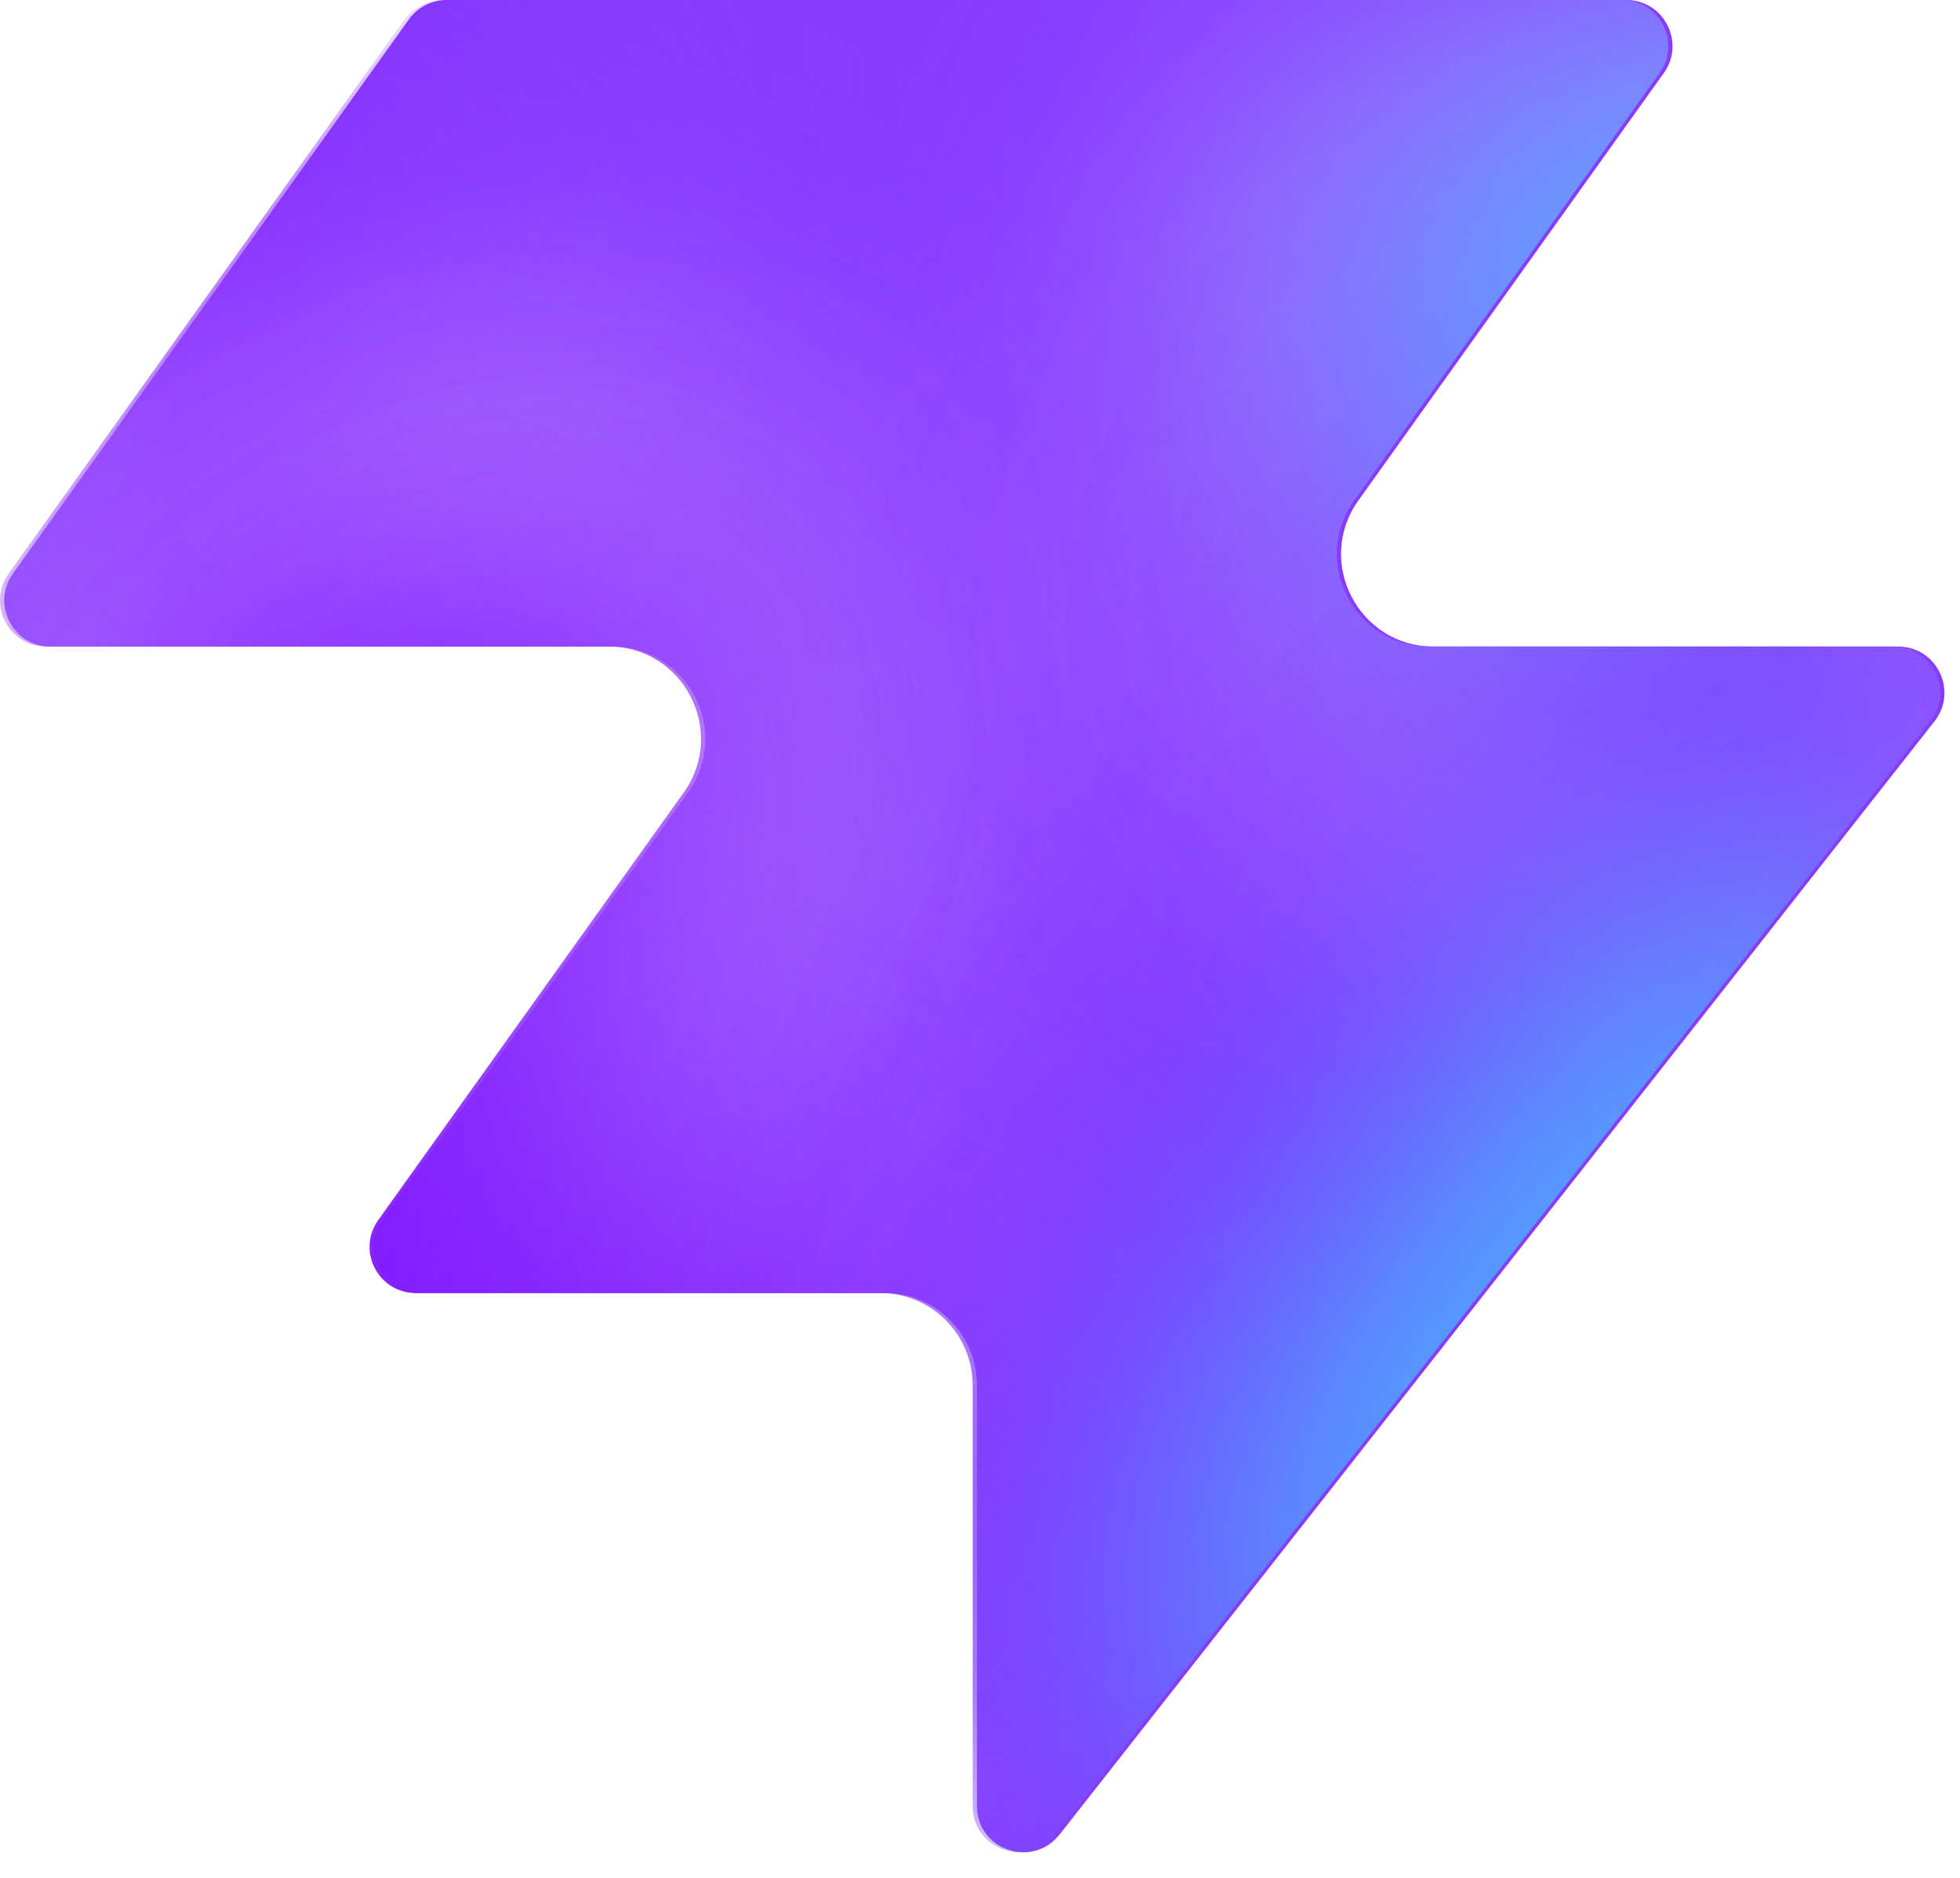
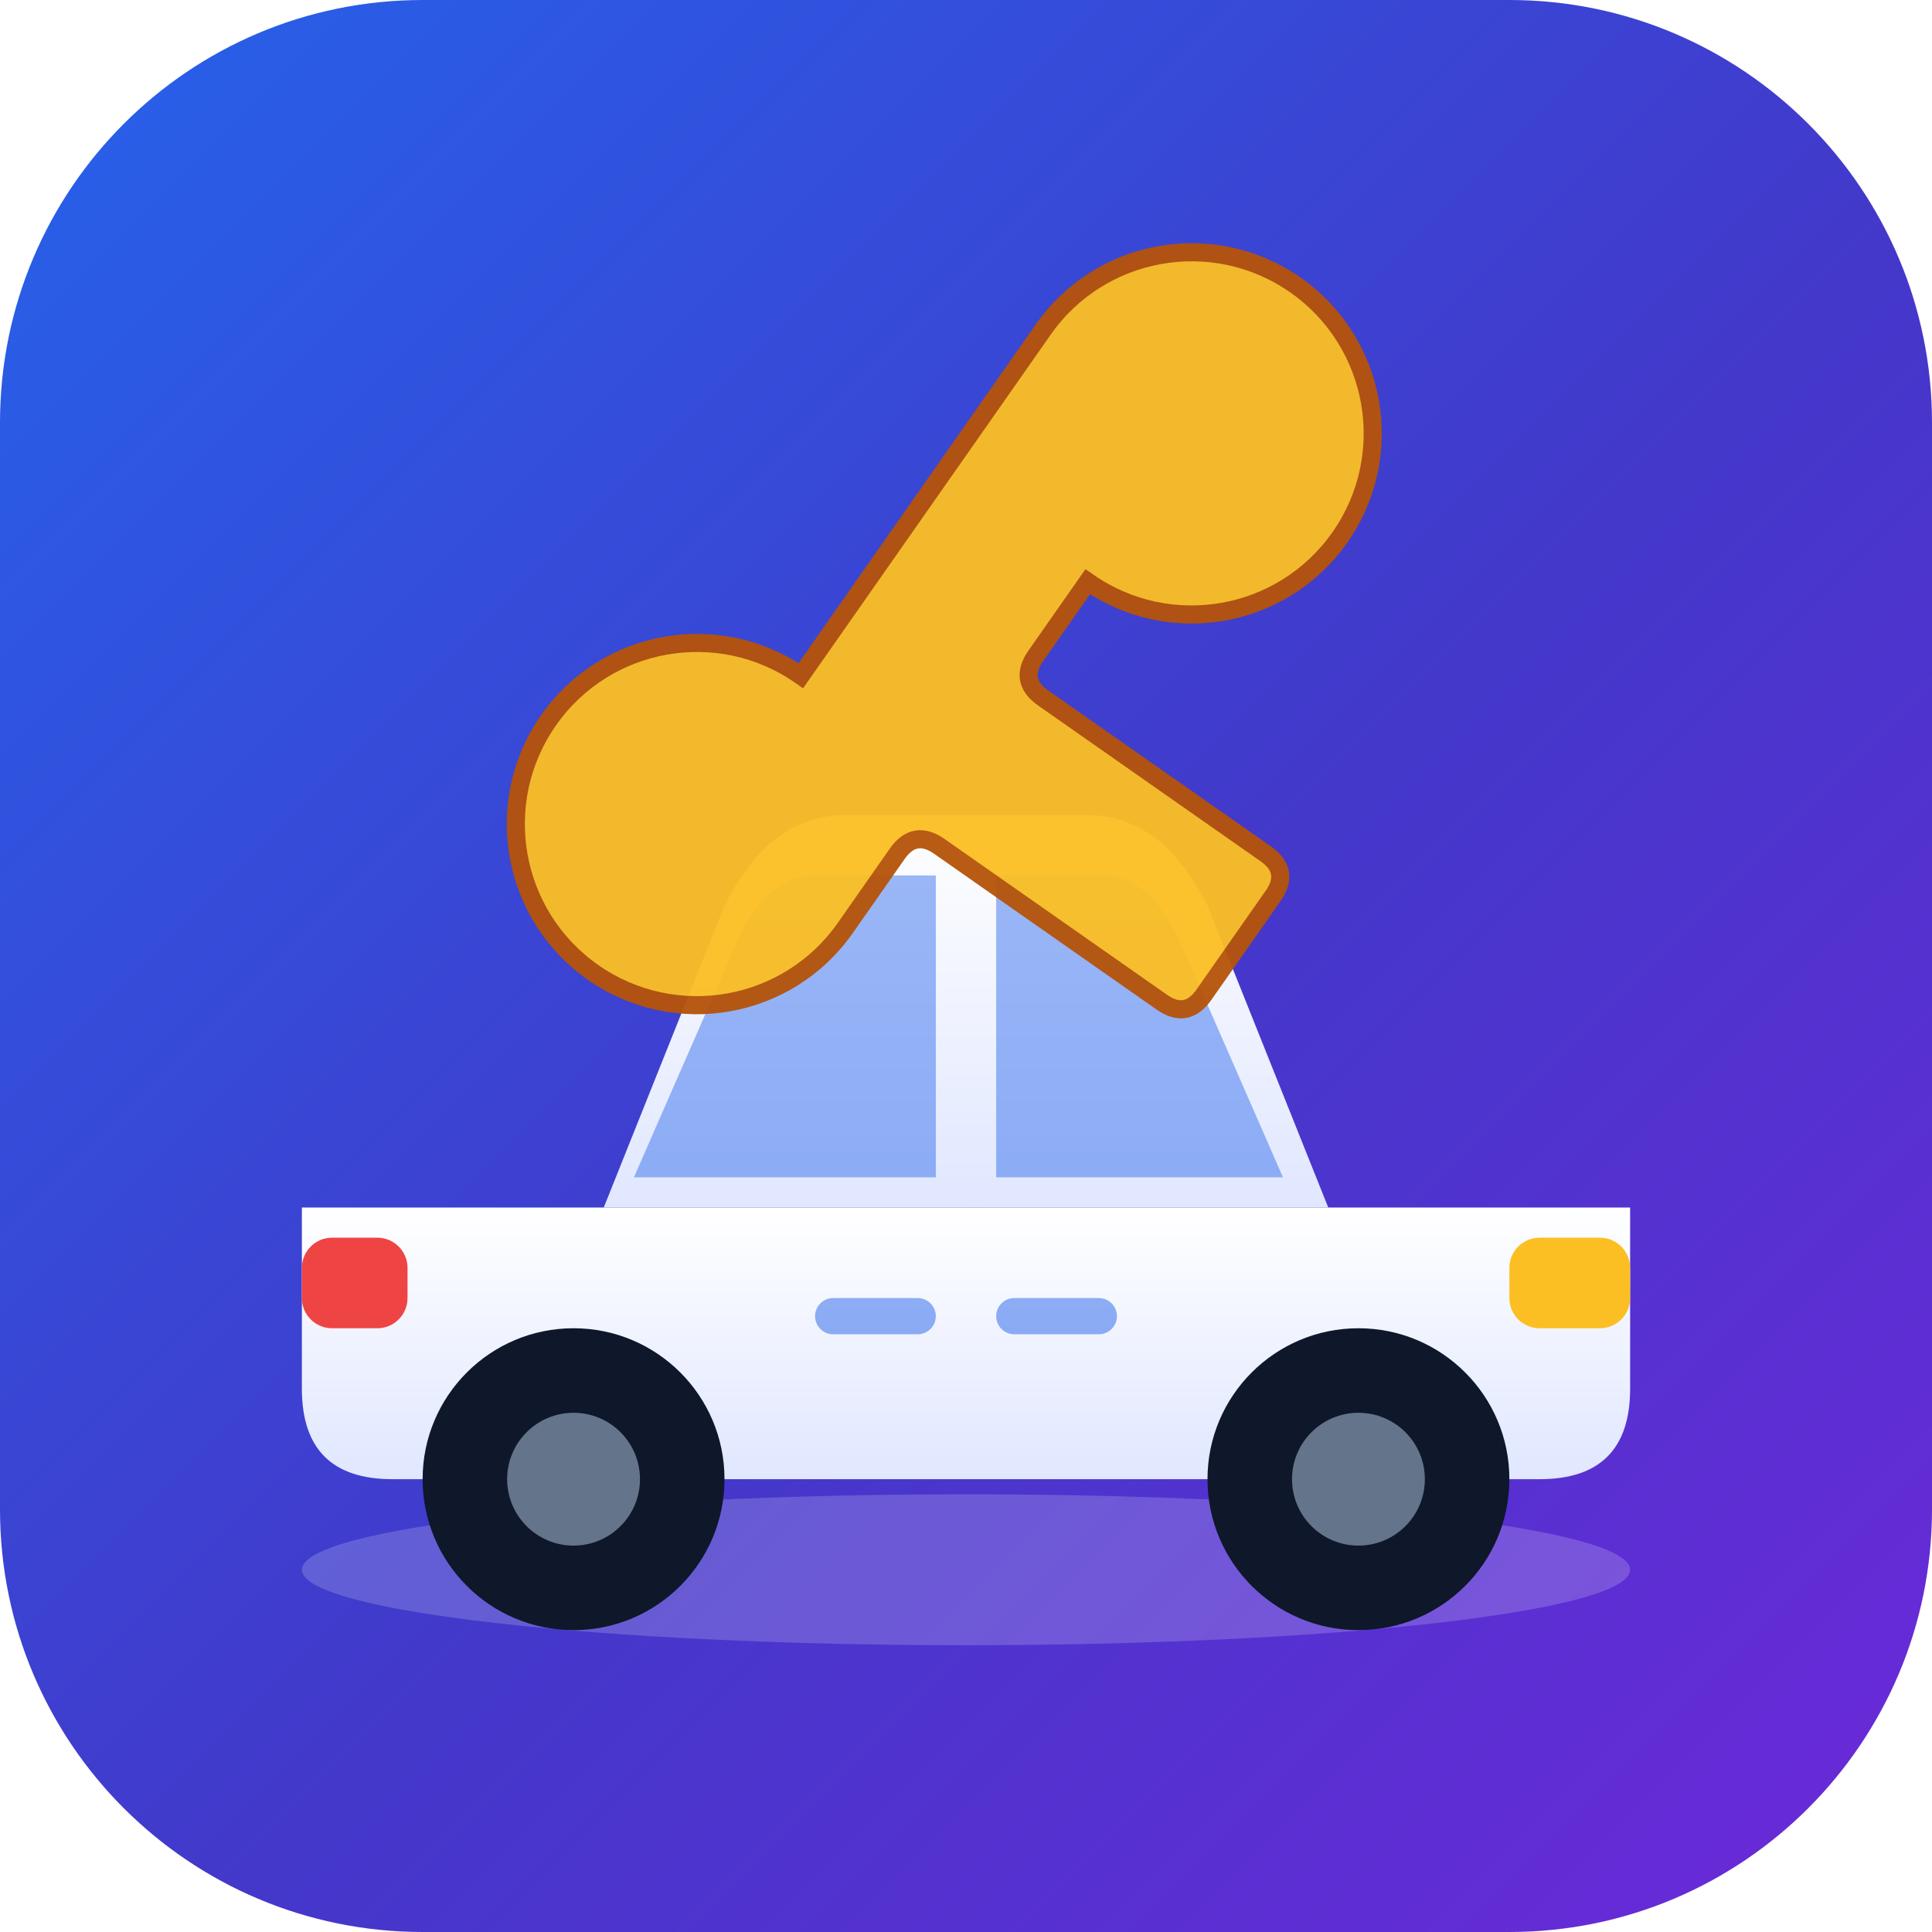
- <svg xmlns="http://www.w3.org/2000/svg" width="48" height="46" fill="none" viewBox="0 0 48 46">
-   <path fill="#863bff" d="M25.946 44.938c-.664.845-2.021.375-2.021-.698V33.937a2.26 2.26 0 0 0-2.262-2.262H10.287c-.92 0-1.456-1.04-.92-1.788l7.48-10.471c1.07-1.497 0-3.578-1.842-3.578H1.237c-.92 0-1.456-1.04-.92-1.788L10.013.474c.214-.297.556-.474.92-.474h28.894c.92 0 1.456 1.04.92 1.788l-7.48 10.471c-1.07 1.498 0 3.579 1.842 3.579h11.377c.943 0 1.473 1.088.89 1.83L25.947 44.94z" style="fill:#863bff;fill:color(display-p3 .525 .23 1);fill-opacity:1" />
-   <mask id="a" width="48" height="46" x="0" y="0" maskUnits="userSpaceOnUse" style="mask-type:alpha">
-     <path fill="#000" d="M25.842 44.938c-.664.844-2.021.375-2.021-.698V33.937a2.26 2.26 0 0 0-2.262-2.262H10.183c-.92 0-1.456-1.04-.92-1.788l7.48-10.471c1.07-1.498 0-3.579-1.842-3.579H1.133c-.92 0-1.456-1.04-.92-1.787L9.91.473c.214-.297.556-.474.92-.474h28.894c.92 0 1.456 1.04.92 1.788l-7.48 10.471c-1.07 1.498 0 3.578 1.842 3.578h11.377c.943 0 1.473 1.088.89 1.832L25.843 44.94z" style="fill:#000;fill-opacity:1" />
-   </mask>
-   <g mask="url(#a)">
-     <g filter="url(#b)">
-       <ellipse cx="5.508" cy="14.704" fill="#ede6ff" rx="5.508" ry="14.704" style="fill:#ede6ff;fill:color(display-p3 .927 .903 1);fill-opacity:1" transform="matrix(.00324 1 1 -.00324 -4.47 31.516)" />
-     </g>
-     <g filter="url(#c)">
-       <ellipse cx="10.399" cy="29.851" fill="#ede6ff" rx="10.399" ry="29.851" style="fill:#ede6ff;fill:color(display-p3 .927 .903 1);fill-opacity:1" transform="matrix(.00324 1 1 -.00324 -39.328 7.883)" />
-     </g>
-     <g filter="url(#d)">
-       <ellipse cx="5.508" cy="30.487" fill="#7e14ff" rx="5.508" ry="30.487" style="fill:#7e14ff;fill:color(display-p3 .492 .077 1);fill-opacity:1" transform="rotate(89.814 -25.913 -14.639)scale(1 -1)" />
-     </g>
-     <g filter="url(#e)">
-       <ellipse cx="5.508" cy="30.599" fill="#7e14ff" rx="5.508" ry="30.599" style="fill:#7e14ff;fill:color(display-p3 .492 .077 1);fill-opacity:1" transform="rotate(89.814 -32.644 -3.334)scale(1 -1)" />
-     </g>
-     <g filter="url(#f)">
-       <ellipse cx="5.508" cy="30.599" fill="#7e14ff" rx="5.508" ry="30.599" style="fill:#7e14ff;fill:color(display-p3 .492 .077 1);fill-opacity:1" transform="matrix(.00324 1 1 -.00324 -34.34 30.47)" />
-     </g>
-     <g filter="url(#g)">
-       <ellipse cx="14.072" cy="22.078" fill="#ede6ff" rx="14.072" ry="22.078" style="fill:#ede6ff;fill:color(display-p3 .927 .903 1);fill-opacity:1" transform="rotate(93.35 24.506 48.493)scale(-1 1)" />
-     </g>
-     <g filter="url(#h)">
-       <ellipse cx="3.47" cy="21.501" fill="#7e14ff" rx="3.47" ry="21.501" style="fill:#7e14ff;fill:color(display-p3 .492 .077 1);fill-opacity:1" transform="rotate(89.009 28.708 47.59)scale(-1 1)" />
-     </g>
-     <g filter="url(#i)">
-       <ellipse cx="3.47" cy="21.501" fill="#7e14ff" rx="3.47" ry="21.501" style="fill:#7e14ff;fill:color(display-p3 .492 .077 1);fill-opacity:1" transform="rotate(89.009 28.708 47.59)scale(-1 1)" />
-     </g>
-     <g filter="url(#j)">
-       <ellipse cx=".387" cy="8.972" fill="#7e14ff" rx="4.407" ry="29.108" style="fill:#7e14ff;fill:color(display-p3 .492 .077 1);fill-opacity:1" transform="rotate(39.51 .387 8.972)" />
-     </g>
-     <g filter="url(#k)">
-       <ellipse cx="47.523" cy="-6.092" fill="#7e14ff" rx="4.407" ry="29.108" style="fill:#7e14ff;fill:color(display-p3 .492 .077 1);fill-opacity:1" transform="rotate(37.892 47.523 -6.092)" />
-     </g>
-     <g filter="url(#l)">
-       <ellipse cx="41.412" cy="6.333" fill="#47bfff" rx="5.971" ry="9.665" style="fill:#47bfff;fill:color(display-p3 .28 .748 1);fill-opacity:1" transform="rotate(37.892 41.412 6.333)" />
-     </g>
-     <g filter="url(#m)">
-       <ellipse cx="-1.879" cy="38.332" fill="#7e14ff" rx="4.407" ry="29.108" style="fill:#7e14ff;fill:color(display-p3 .492 .077 1);fill-opacity:1" transform="rotate(37.892 -1.88 38.332)" />
-     </g>
-     <g filter="url(#n)">
-       <ellipse cx="-1.879" cy="38.332" fill="#7e14ff" rx="4.407" ry="29.108" style="fill:#7e14ff;fill:color(display-p3 .492 .077 1);fill-opacity:1" transform="rotate(37.892 -1.88 38.332)" />
-     </g>
-     <g filter="url(#o)">
-       <ellipse cx="35.651" cy="29.907" fill="#7e14ff" rx="4.407" ry="29.108" style="fill:#7e14ff;fill:color(display-p3 .492 .077 1);fill-opacity:1" transform="rotate(37.892 35.651 29.907)" />
-     </g>
-     <g filter="url(#p)">
-       <ellipse cx="38.418" cy="32.4" fill="#47bfff" rx="5.971" ry="15.297" style="fill:#47bfff;fill:color(display-p3 .28 .748 1);fill-opacity:1" transform="rotate(37.892 38.418 32.4)" />
-     </g>
+ <svg xmlns="http://www.w3.org/2000/svg" viewBox="0 0 64 64" width="64" height="64">
+   <defs>
+     <linearGradient id="gradBg" x1="0" y1="0" x2="1" y2="1">
+       <stop offset="0%" stop-color="#2563eb" />
+       <stop offset="55%" stop-color="#4338ca" />
+       <stop offset="100%" stop-color="#6d28d9" />
+     </linearGradient>
+     <linearGradient id="gradCar" x1="0" y1="0" x2="0" y2="1">
+       <stop offset="0%" stop-color="#ffffff" />
+       <stop offset="100%" stop-color="#e0e7ff" />
+     </linearGradient>
+   </defs>
+   <rect x="0" y="0" width="64" height="64" rx="14" fill="url(#gradBg)" />
+   <ellipse cx="32" cy="52" rx="22" ry="2.5" fill="rgba(255,255,255,.18)" />
+   <path d="M10 40 L10 46 Q10 49 13 49 L51 49 Q54 49 54 46 L54 40 Z" fill="url(#gradCar)" />
+   <path d="M20 40 L24 30 Q25.5 27 28 27 L36 27 Q38.5 27 40 30 L44 40 Z" fill="url(#gradCar)" />
+   <path d="M21 39 L24.5 31 Q25.5 29 27 29 L31 29 L31 39 Z" fill="rgba(37,99,235,.45)" />
+   <path d="M33 29 L36.5 29 Q38 29 39 31 L42.5 39 L33 39 Z" fill="rgba(37,99,235,.45)" />
+   <rect x="50" y="41" width="4" height="3" rx="1" fill="#fbbf24" />
+   <rect x="10" y="41" width="3.5" height="3" rx="1" fill="#ef4444" />
+   <rect x="27" y="43" width="4" height="1.2" rx=".6" fill="rgba(37,99,235,.5)" />
+   <rect x="33" y="43" width="4" height="1.2" rx=".6" fill="rgba(37,99,235,.5)" />
+   <g transform="translate(38,6) rotate(35)">
+     <path d="M0 6 A6 6 0 1 1 6 12 L6 15 Q6 16 7 16 L16 16 Q17 16 17 17 L17 21 Q17 22 16 22 L7 22 Q6 22 6 23 L6 26 A6 6 0 1 1 0 20 Z" fill="#fbbf24" stroke="#b45309" stroke-width=".6" opacity=".95" />
  </g>
-   <defs>
-     <filter id="b" width="60.045" height="41.654" x="-19.77" y="16.149" color-interpolation-filters="sRGB" filterUnits="userSpaceOnUse">
-       <feFlood flood-opacity="0" result="BackgroundImageFix" />
-       <feBlend in="SourceGraphic" in2="BackgroundImageFix" result="shape" />
-       <feGaussianBlur result="effect1_foregroundBlur_2002_17158" stdDeviation="7.659" />
-     </filter>
-     <filter id="c" width="90.34" height="51.437" x="-54.613" y="-7.533" color-interpolation-filters="sRGB" filterUnits="userSpaceOnUse">
-       <feFlood flood-opacity="0" result="BackgroundImageFix" />
-       <feBlend in="SourceGraphic" in2="BackgroundImageFix" result="shape" />
-       <feGaussianBlur result="effect1_foregroundBlur_2002_17158" stdDeviation="7.659" />
-     </filter>
-     <filter id="d" width="79.355" height="29.4" x="-49.64" y="2.03" color-interpolation-filters="sRGB" filterUnits="userSpaceOnUse">
-       <feFlood flood-opacity="0" result="BackgroundImageFix" />
-       <feBlend in="SourceGraphic" in2="BackgroundImageFix" result="shape" />
-       <feGaussianBlur result="effect1_foregroundBlur_2002_17158" stdDeviation="4.596" />
-     </filter>
-     <filter id="e" width="79.579" height="29.4" x="-45.045" y="20.029" color-interpolation-filters="sRGB" filterUnits="userSpaceOnUse">
-       <feFlood flood-opacity="0" result="BackgroundImageFix" />
-       <feBlend in="SourceGraphic" in2="BackgroundImageFix" result="shape" />
-       <feGaussianBlur result="effect1_foregroundBlur_2002_17158" stdDeviation="4.596" />
-     </filter>
-     <filter id="f" width="79.579" height="29.4" x="-43.513" y="21.178" color-interpolation-filters="sRGB" filterUnits="userSpaceOnUse">
-       <feFlood flood-opacity="0" result="BackgroundImageFix" />
-       <feBlend in="SourceGraphic" in2="BackgroundImageFix" result="shape" />
-       <feGaussianBlur result="effect1_foregroundBlur_2002_17158" stdDeviation="4.596" />
-     </filter>
-     <filter id="g" width="74.749" height="58.852" x="15.756" y="-17.901" color-interpolation-filters="sRGB" filterUnits="userSpaceOnUse">
-       <feFlood flood-opacity="0" result="BackgroundImageFix" />
-       <feBlend in="SourceGraphic" in2="BackgroundImageFix" result="shape" />
-       <feGaussianBlur result="effect1_foregroundBlur_2002_17158" stdDeviation="7.659" />
-     </filter>
-     <filter id="h" width="61.377" height="25.362" x="23.548" y="2.284" color-interpolation-filters="sRGB" filterUnits="userSpaceOnUse">
-       <feFlood flood-opacity="0" result="BackgroundImageFix" />
-       <feBlend in="SourceGraphic" in2="BackgroundImageFix" result="shape" />
-       <feGaussianBlur result="effect1_foregroundBlur_2002_17158" stdDeviation="4.596" />
-     </filter>
-     <filter id="i" width="61.377" height="25.362" x="23.548" y="2.284" color-interpolation-filters="sRGB" filterUnits="userSpaceOnUse">
-       <feFlood flood-opacity="0" result="BackgroundImageFix" />
-       <feBlend in="SourceGraphic" in2="BackgroundImageFix" result="shape" />
-       <feGaussianBlur result="effect1_foregroundBlur_2002_17158" stdDeviation="4.596" />
-     </filter>
-     <filter id="j" width="56.045" height="63.649" x="-27.636" y="-22.853" color-interpolation-filters="sRGB" filterUnits="userSpaceOnUse">
-       <feFlood flood-opacity="0" result="BackgroundImageFix" />
-       <feBlend in="SourceGraphic" in2="BackgroundImageFix" result="shape" />
-       <feGaussianBlur result="effect1_foregroundBlur_2002_17158" stdDeviation="4.596" />
-     </filter>
-     <filter id="k" width="54.814" height="64.646" x="20.116" y="-38.415" color-interpolation-filters="sRGB" filterUnits="userSpaceOnUse">
-       <feFlood flood-opacity="0" result="BackgroundImageFix" />
-       <feBlend in="SourceGraphic" in2="BackgroundImageFix" result="shape" />
-       <feGaussianBlur result="effect1_foregroundBlur_2002_17158" stdDeviation="4.596" />
-     </filter>
-     <filter id="l" width="33.541" height="35.313" x="24.641" y="-11.323" color-interpolation-filters="sRGB" filterUnits="userSpaceOnUse">
-       <feFlood flood-opacity="0" result="BackgroundImageFix" />
-       <feBlend in="SourceGraphic" in2="BackgroundImageFix" result="shape" />
-       <feGaussianBlur result="effect1_foregroundBlur_2002_17158" stdDeviation="4.596" />
-     </filter>
-     <filter id="m" width="54.814" height="64.646" x="-29.286" y="6.009" color-interpolation-filters="sRGB" filterUnits="userSpaceOnUse">
-       <feFlood flood-opacity="0" result="BackgroundImageFix" />
-       <feBlend in="SourceGraphic" in2="BackgroundImageFix" result="shape" />
-       <feGaussianBlur result="effect1_foregroundBlur_2002_17158" stdDeviation="4.596" />
-     </filter>
-     <filter id="n" width="54.814" height="64.646" x="-29.286" y="6.009" color-interpolation-filters="sRGB" filterUnits="userSpaceOnUse">
-       <feFlood flood-opacity="0" result="BackgroundImageFix" />
-       <feBlend in="SourceGraphic" in2="BackgroundImageFix" result="shape" />
-       <feGaussianBlur result="effect1_foregroundBlur_2002_17158" stdDeviation="4.596" />
-     </filter>
-     <filter id="o" width="54.814" height="64.646" x="8.244" y="-2.416" color-interpolation-filters="sRGB" filterUnits="userSpaceOnUse">
-       <feFlood flood-opacity="0" result="BackgroundImageFix" />
-       <feBlend in="SourceGraphic" in2="BackgroundImageFix" result="shape" />
-       <feGaussianBlur result="effect1_foregroundBlur_2002_17158" stdDeviation="4.596" />
-     </filter>
-     <filter id="p" width="39.409" height="43.623" x="18.713" y="10.588" color-interpolation-filters="sRGB" filterUnits="userSpaceOnUse">
-       <feFlood flood-opacity="0" result="BackgroundImageFix" />
-       <feBlend in="SourceGraphic" in2="BackgroundImageFix" result="shape" />
-       <feGaussianBlur result="effect1_foregroundBlur_2002_17158" stdDeviation="4.596" />
-     </filter>
-   </defs>
+   <circle cx="19" cy="49" r="5" fill="#0f172a" />
+   <circle cx="19" cy="49" r="2.2" fill="#64748b" />
+   <circle cx="45" cy="49" r="5" fill="#0f172a" />
+   <circle cx="45" cy="49" r="2.2" fill="#64748b" />
</svg>
